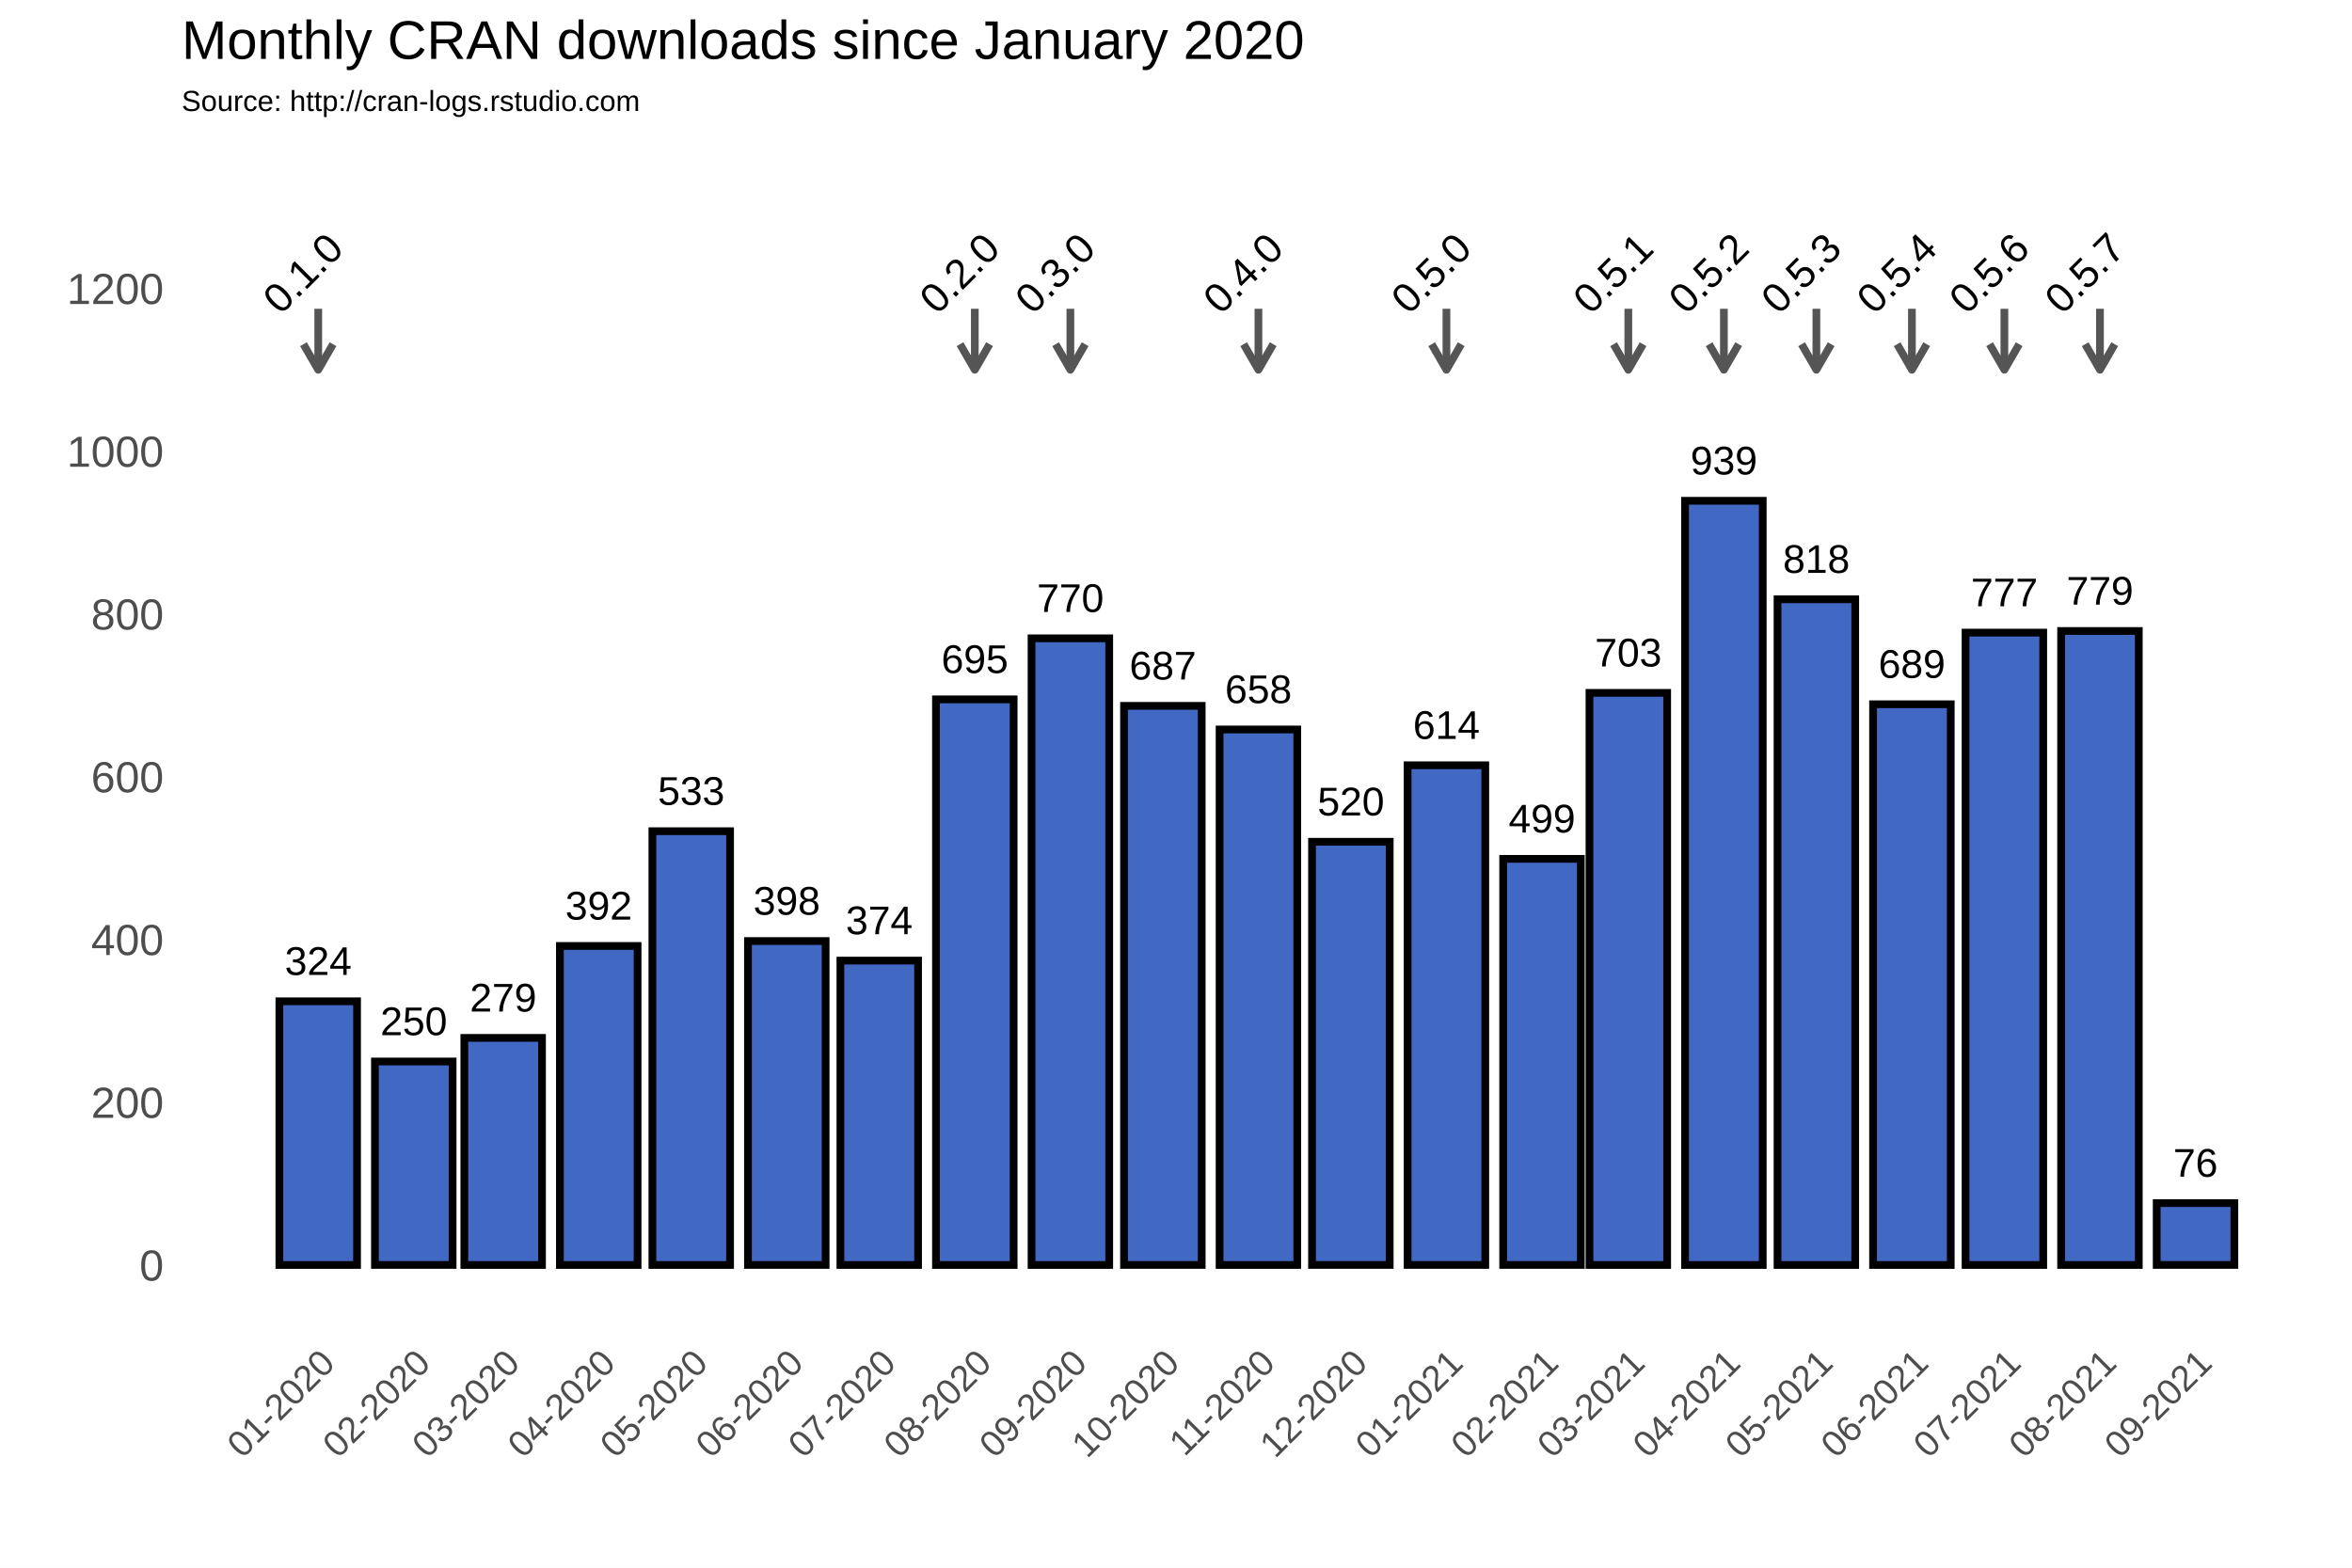
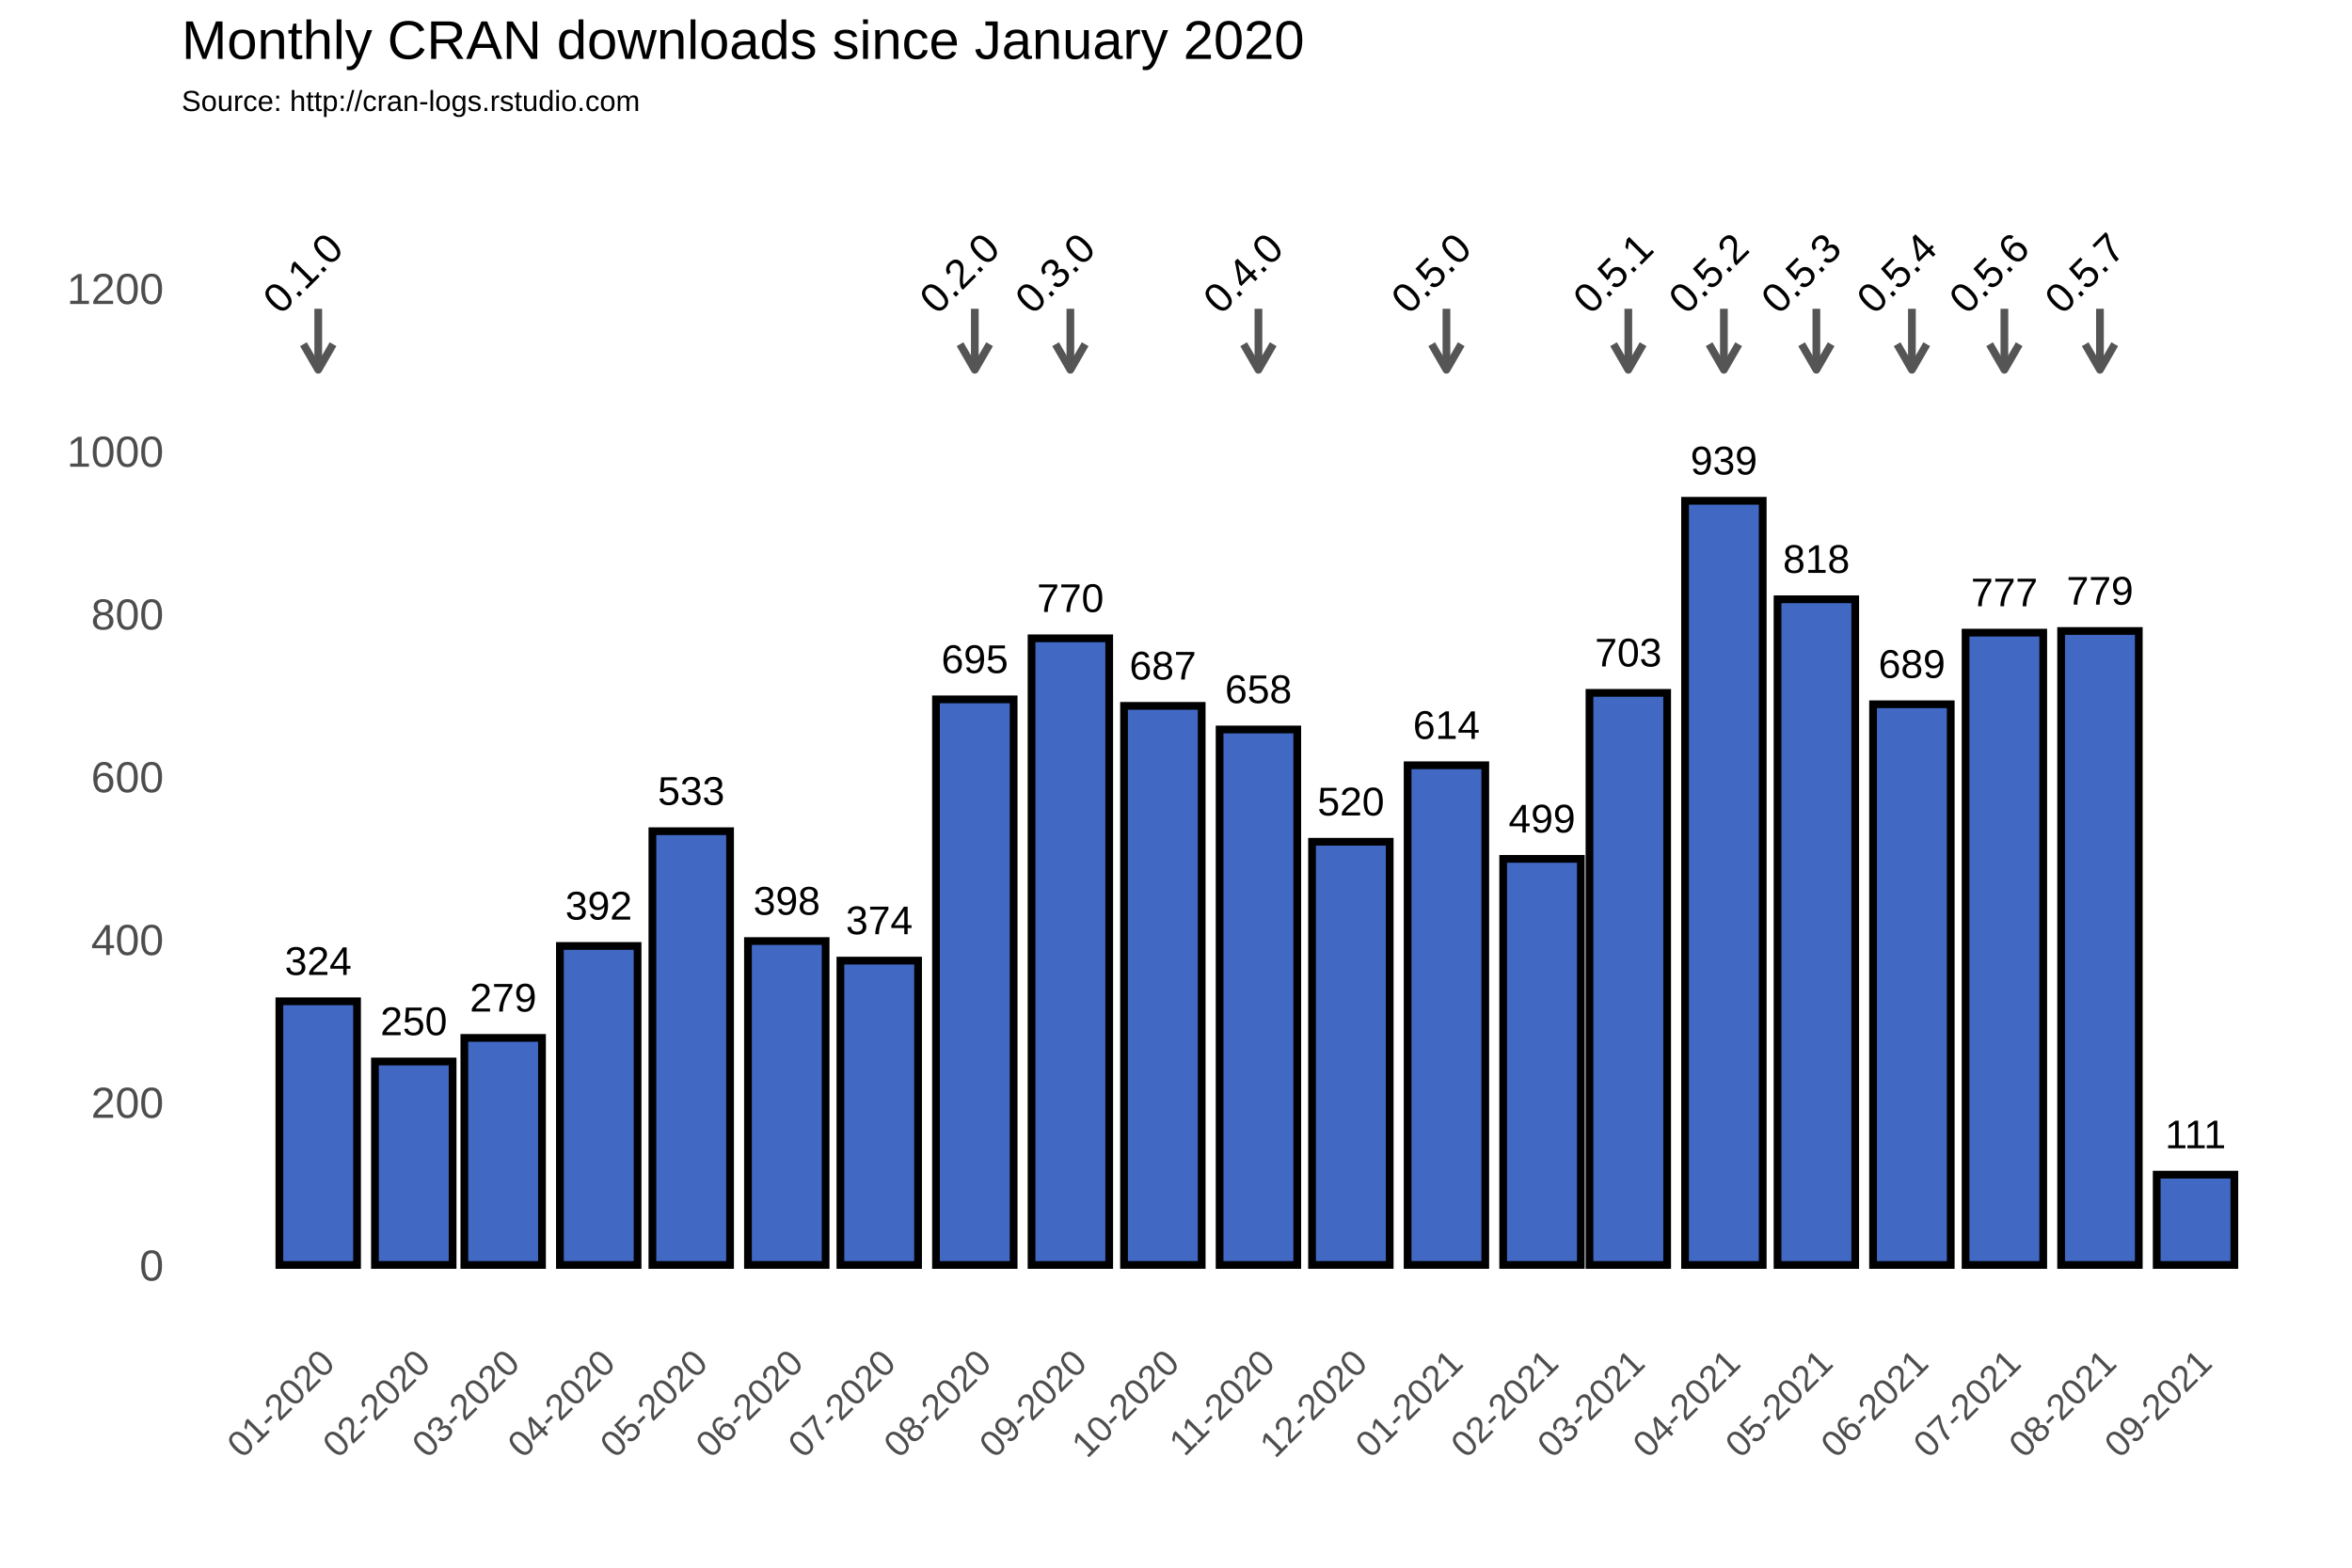
<svg xmlns="http://www.w3.org/2000/svg" class="svglite" width="648.00pt" height="432.00pt" viewBox="0 0 648.00 432.00">
  <defs>
    <style type="text/css">
    .svglite line, .svglite polyline, .svglite polygon, .svglite path, .svglite rect, .svglite circle {
      fill: none;
      stroke: #000000;
      stroke-linecap: round;
      stroke-linejoin: round;
      stroke-miterlimit: 10.00;
    }
  </style>
  </defs>
  <rect width="100%" height="100%" style="stroke: none; fill: #FFFFFF;" />
  <defs>
    <clipPath id="cpMC4wMHw2NDguMDB8MC4wMHw0MzIuMDA=">
      <rect x="0.00" y="0.00" width="648.00" height="432.00" />
    </clipPath>
  </defs>
  <g clip-path="url(#cpMC4wMHw2NDguMDB8MC4wMHw0MzIuMDA=)">
    <rect x="0.00" y="0.00" width="648.00" height="432.00" style="stroke-width: 1.07; stroke: #FFFFFF; fill: #FFFFFF;" />
  </g>
  <defs>
    <clipPath id="cpNTAuMDR8NjQyLjUyfDM3Ljc2fDM2My4zOA==">
      <rect x="50.04" y="37.76" width="592.48" height="325.62" />
    </clipPath>
  </defs>
  <g clip-path="url(#cpNTAuMDR8NjQyLjUyfDM3Ljc2fDM2My4zOA==)">
    <rect x="50.04" y="37.76" width="592.48" height="325.62" style="stroke-width: 1.07; stroke: none;" />
    <polyline points="50.04,326.15 642.52,326.15 " style="stroke-width: 0.53; stroke: #FFFFFF; stroke-linecap: butt;" />
    <polyline points="50.04,281.30 642.52,281.30 " style="stroke-width: 0.53; stroke: #FFFFFF; stroke-linecap: butt;" />
    <polyline points="50.04,236.45 642.52,236.45 " style="stroke-width: 0.53; stroke: #FFFFFF; stroke-linecap: butt;" />
    <polyline points="50.04,191.60 642.52,191.60 " style="stroke-width: 0.53; stroke: #FFFFFF; stroke-linecap: butt;" />
    <polyline points="50.04,146.75 642.52,146.75 " style="stroke-width: 0.53; stroke: #FFFFFF; stroke-linecap: butt;" />
    <polyline points="50.04,101.90 642.52,101.90 " style="stroke-width: 0.53; stroke: #FFFFFF; stroke-linecap: butt;" />
    <polyline points="50.04,57.04 642.52,57.04 " style="stroke-width: 0.53; stroke: #FFFFFF; stroke-linecap: butt;" />
    <polyline points="61.35,363.38 61.35,37.76 " style="stroke-width: 0.53; stroke: #FFFFFF; stroke-linecap: butt;" />
    <polyline points="74.51,363.38 74.51,37.76 " style="stroke-width: 0.53; stroke: #FFFFFF; stroke-linecap: butt;" />
    <polyline points="100.84,363.38 100.84,37.76 " style="stroke-width: 0.53; stroke: #FFFFFF; stroke-linecap: butt;" />
    <polyline points="126.32,363.38 126.32,37.76 " style="stroke-width: 0.53; stroke: #FFFFFF; stroke-linecap: butt;" />
    <polyline points="151.80,363.38 151.80,37.76 " style="stroke-width: 0.53; stroke: #FFFFFF; stroke-linecap: butt;" />
    <polyline points="177.70,363.38 177.70,37.76 " style="stroke-width: 0.53; stroke: #FFFFFF; stroke-linecap: butt;" />
    <polyline points="203.60,363.38 203.60,37.76 " style="stroke-width: 0.53; stroke: #FFFFFF; stroke-linecap: butt;" />
    <polyline points="229.51,363.38 229.51,37.76 " style="stroke-width: 0.53; stroke: #FFFFFF; stroke-linecap: butt;" />
    <polyline points="255.41,363.38 255.41,37.76 " style="stroke-width: 0.53; stroke: #FFFFFF; stroke-linecap: butt;" />
    <polyline points="281.74,363.38 281.74,37.76 " style="stroke-width: 0.53; stroke: #FFFFFF; stroke-linecap: butt;" />
    <polyline points="307.64,363.38 307.64,37.76 " style="stroke-width: 0.53; stroke: #FFFFFF; stroke-linecap: butt;" />
    <polyline points="333.54,363.38 333.54,37.76 " style="stroke-width: 0.53; stroke: #FFFFFF; stroke-linecap: butt;" />
    <polyline points="359.45,363.38 359.45,37.76 " style="stroke-width: 0.53; stroke: #FFFFFF; stroke-linecap: butt;" />
    <polyline points="385.35,363.38 385.35,37.76 " style="stroke-width: 0.53; stroke: #FFFFFF; stroke-linecap: butt;" />
    <polyline points="411.68,363.38 411.68,37.76 " style="stroke-width: 0.53; stroke: #FFFFFF; stroke-linecap: butt;" />
    <polyline points="436.73,363.38 436.73,37.76 " style="stroke-width: 0.53; stroke: #FFFFFF; stroke-linecap: butt;" />
    <polyline points="461.78,363.38 461.78,37.76 " style="stroke-width: 0.53; stroke: #FFFFFF; stroke-linecap: butt;" />
    <polyline points="487.69,363.38 487.69,37.76 " style="stroke-width: 0.53; stroke: #FFFFFF; stroke-linecap: butt;" />
    <polyline points="513.59,363.38 513.59,37.76 " style="stroke-width: 0.53; stroke: #FFFFFF; stroke-linecap: butt;" />
    <polyline points="539.49,363.38 539.49,37.76 " style="stroke-width: 0.53; stroke: #FFFFFF; stroke-linecap: butt;" />
    <polyline points="565.40,363.38 565.40,37.76 " style="stroke-width: 0.53; stroke: #FFFFFF; stroke-linecap: butt;" />
    <polyline points="591.72,363.38 591.72,37.76 " style="stroke-width: 0.53; stroke: #FFFFFF; stroke-linecap: butt;" />
    <polyline points="618.05,363.38 618.05,37.76 " style="stroke-width: 0.53; stroke: #FFFFFF; stroke-linecap: butt;" />
    <polyline points="631.22,363.38 631.22,37.76 " style="stroke-width: 0.53; stroke: #FFFFFF; stroke-linecap: butt;" />
    <polyline points="50.04,348.58 642.52,348.58 " style="stroke-width: 1.07; stroke: #FFFFFF; stroke-linecap: butt;" />
    <polyline points="50.04,303.73 642.52,303.73 " style="stroke-width: 1.07; stroke: #FFFFFF; stroke-linecap: butt;" />
    <polyline points="50.04,258.88 642.52,258.88 " style="stroke-width: 1.07; stroke: #FFFFFF; stroke-linecap: butt;" />
    <polyline points="50.04,214.02 642.52,214.02 " style="stroke-width: 1.07; stroke: #FFFFFF; stroke-linecap: butt;" />
    <polyline points="50.04,169.17 642.52,169.17 " style="stroke-width: 1.07; stroke: #FFFFFF; stroke-linecap: butt;" />
    <polyline points="50.04,124.32 642.52,124.32 " style="stroke-width: 1.07; stroke: #FFFFFF; stroke-linecap: butt;" />
    <polyline points="50.04,79.47 642.52,79.47 " style="stroke-width: 1.07; stroke: #FFFFFF; stroke-linecap: butt;" />
    <polyline points="87.68,363.38 87.68,37.76 " style="stroke-width: 1.07; stroke: #FFFFFF; stroke-linecap: butt;" />
    <polyline points="114.00,363.38 114.00,37.76 " style="stroke-width: 1.07; stroke: #FFFFFF; stroke-linecap: butt;" />
    <polyline points="138.63,363.38 138.63,37.76 " style="stroke-width: 1.07; stroke: #FFFFFF; stroke-linecap: butt;" />
    <polyline points="164.96,363.38 164.96,37.76 " style="stroke-width: 1.07; stroke: #FFFFFF; stroke-linecap: butt;" />
    <polyline points="190.44,363.38 190.44,37.76 " style="stroke-width: 1.07; stroke: #FFFFFF; stroke-linecap: butt;" />
    <polyline points="216.77,363.38 216.77,37.76 " style="stroke-width: 1.07; stroke: #FFFFFF; stroke-linecap: butt;" />
    <polyline points="242.24,363.38 242.24,37.76 " style="stroke-width: 1.07; stroke: #FFFFFF; stroke-linecap: butt;" />
    <polyline points="268.57,363.38 268.57,37.76 " style="stroke-width: 1.07; stroke: #FFFFFF; stroke-linecap: butt;" />
    <polyline points="294.90,363.38 294.90,37.76 " style="stroke-width: 1.07; stroke: #FFFFFF; stroke-linecap: butt;" />
    <polyline points="320.38,363.38 320.38,37.76 " style="stroke-width: 1.07; stroke: #FFFFFF; stroke-linecap: butt;" />
    <polyline points="346.71,363.38 346.71,37.76 " style="stroke-width: 1.07; stroke: #FFFFFF; stroke-linecap: butt;" />
    <polyline points="372.19,363.38 372.19,37.76 " style="stroke-width: 1.07; stroke: #FFFFFF; stroke-linecap: butt;" />
    <polyline points="398.51,363.38 398.51,37.76 " style="stroke-width: 1.07; stroke: #FFFFFF; stroke-linecap: butt;" />
    <polyline points="424.84,363.38 424.84,37.76 " style="stroke-width: 1.07; stroke: #FFFFFF; stroke-linecap: butt;" />
    <polyline points="448.62,363.38 448.62,37.76 " style="stroke-width: 1.07; stroke: #FFFFFF; stroke-linecap: butt;" />
    <polyline points="474.95,363.38 474.95,37.76 " style="stroke-width: 1.07; stroke: #FFFFFF; stroke-linecap: butt;" />
    <polyline points="500.43,363.38 500.43,37.76 " style="stroke-width: 1.07; stroke: #FFFFFF; stroke-linecap: butt;" />
    <polyline points="526.75,363.38 526.75,37.76 " style="stroke-width: 1.07; stroke: #FFFFFF; stroke-linecap: butt;" />
    <polyline points="552.23,363.38 552.23,37.76 " style="stroke-width: 1.07; stroke: #FFFFFF; stroke-linecap: butt;" />
    <polyline points="578.56,363.38 578.56,37.76 " style="stroke-width: 1.07; stroke: #FFFFFF; stroke-linecap: butt;" />
    <polyline points="604.89,363.38 604.89,37.76 " style="stroke-width: 1.07; stroke: #FFFFFF; stroke-linecap: butt;" />
    <rect x="76.97" y="275.92" width="21.40" height="72.66" style="stroke-width: 2.13; stroke-linecap: square; stroke-linejoin: miter; fill: #4168C3;" />
    <rect x="103.30" y="292.51" width="21.40" height="56.06" style="stroke-width: 2.13; stroke-linecap: square; stroke-linejoin: miter; fill: #4168C3;" />
    <rect x="127.93" y="286.01" width="21.40" height="62.57" style="stroke-width: 2.13; stroke-linecap: square; stroke-linejoin: miter; fill: #4168C3;" />
    <rect x="154.26" y="260.67" width="21.40" height="87.91" style="stroke-width: 2.13; stroke-linecap: square; stroke-linejoin: miter; fill: #4168C3;" />
    <rect x="179.74" y="229.05" width="21.40" height="119.53" style="stroke-width: 2.13; stroke-linecap: square; stroke-linejoin: miter; fill: #4168C3;" />
    <rect x="206.07" y="259.32" width="21.40" height="89.25" style="stroke-width: 2.13; stroke-linecap: square; stroke-linejoin: miter; fill: #4168C3;" />
    <rect x="231.54" y="264.71" width="21.40" height="83.87" style="stroke-width: 2.13; stroke-linecap: square; stroke-linejoin: miter; fill: #4168C3;" />
    <rect x="257.87" y="192.72" width="21.40" height="155.86" style="stroke-width: 2.13; stroke-linecap: square; stroke-linejoin: miter; fill: #4168C3;" />
    <rect x="284.20" y="175.90" width="21.40" height="172.68" style="stroke-width: 2.13; stroke-linecap: square; stroke-linejoin: miter; fill: #4168C3;" />
    <rect x="309.68" y="194.51" width="21.40" height="154.06" style="stroke-width: 2.13; stroke-linecap: square; stroke-linejoin: miter; fill: #4168C3;" />
    <rect x="336.01" y="201.02" width="21.40" height="147.56" style="stroke-width: 2.13; stroke-linecap: square; stroke-linejoin: miter; fill: #4168C3;" />
    <rect x="361.48" y="231.96" width="21.40" height="116.61" style="stroke-width: 2.13; stroke-linecap: square; stroke-linejoin: miter; fill: #4168C3;" />
    <rect x="387.81" y="210.88" width="21.40" height="137.69" style="stroke-width: 2.13; stroke-linecap: square; stroke-linejoin: miter; fill: #4168C3;" />
    <rect x="414.14" y="236.67" width="21.40" height="111.90" style="stroke-width: 2.13; stroke-linecap: square; stroke-linejoin: miter; fill: #4168C3;" />
    <rect x="437.92" y="190.93" width="21.40" height="157.65" style="stroke-width: 2.13; stroke-linecap: square; stroke-linejoin: miter; fill: #4168C3;" />
    <rect x="464.25" y="138.00" width="21.40" height="210.58" style="stroke-width: 2.13; stroke-linecap: square; stroke-linejoin: miter; fill: #4168C3;" />
    <rect x="489.73" y="165.14" width="21.40" height="183.44" style="stroke-width: 2.13; stroke-linecap: square; stroke-linejoin: miter; fill: #4168C3;" />
    <rect x="516.05" y="194.07" width="21.40" height="154.51" style="stroke-width: 2.13; stroke-linecap: square; stroke-linejoin: miter; fill: #4168C3;" />
    <rect x="541.53" y="174.33" width="21.40" height="174.25" style="stroke-width: 2.13; stroke-linecap: square; stroke-linejoin: miter; fill: #4168C3;" />
    <rect x="567.86" y="173.88" width="21.40" height="174.70" style="stroke-width: 2.13; stroke-linecap: square; stroke-linejoin: miter; fill: #4168C3;" />
-     <rect x="594.19" y="331.53" width="21.40" height="17.04" style="stroke-width: 2.13; stroke-linecap: square; stroke-linejoin: miter; fill: #4168C3;" />
+     <rect x="594.19" y="323.69" width="21.40" height="24.89" style="stroke-width: 2.13; stroke-linecap: square; stroke-linejoin: miter; fill: #4168C3;" />
    <text x="87.68" y="268.66" text-anchor="middle" style="font-size: 11.04px; font-family: Arial;" textLength="18.40px" lengthAdjust="spacingAndGlyphs">324</text>
    <text x="114.00" y="285.25" text-anchor="middle" style="font-size: 11.04px; font-family: Arial;" textLength="18.40px" lengthAdjust="spacingAndGlyphs">250</text>
    <text x="138.63" y="278.75" text-anchor="middle" style="font-size: 11.04px; font-family: Arial;" textLength="18.40px" lengthAdjust="spacingAndGlyphs">279</text>
    <text x="164.96" y="253.41" text-anchor="middle" style="font-size: 11.04px; font-family: Arial;" textLength="18.40px" lengthAdjust="spacingAndGlyphs">392</text>
    <text x="190.44" y="221.79" text-anchor="middle" style="font-size: 11.04px; font-family: Arial;" textLength="18.40px" lengthAdjust="spacingAndGlyphs">533</text>
    <text x="216.77" y="252.06" text-anchor="middle" style="font-size: 11.04px; font-family: Arial;" textLength="18.40px" lengthAdjust="spacingAndGlyphs">398</text>
    <text x="242.24" y="257.44" text-anchor="middle" style="font-size: 11.04px; font-family: Arial;" textLength="18.40px" lengthAdjust="spacingAndGlyphs">374</text>
    <text x="268.57" y="185.46" text-anchor="middle" style="font-size: 11.04px; font-family: Arial;" textLength="18.40px" lengthAdjust="spacingAndGlyphs">695</text>
    <text x="294.90" y="168.64" text-anchor="middle" style="font-size: 11.04px; font-family: Arial;" textLength="18.40px" lengthAdjust="spacingAndGlyphs">770</text>
    <text x="320.38" y="187.25" text-anchor="middle" style="font-size: 11.04px; font-family: Arial;" textLength="18.40px" lengthAdjust="spacingAndGlyphs">687</text>
    <text x="346.71" y="193.75" text-anchor="middle" style="font-size: 11.04px; font-family: Arial;" textLength="18.40px" lengthAdjust="spacingAndGlyphs">658</text>
    <text x="372.19" y="224.70" text-anchor="middle" style="font-size: 11.04px; font-family: Arial;" textLength="18.40px" lengthAdjust="spacingAndGlyphs">520</text>
    <text x="398.51" y="203.62" text-anchor="middle" style="font-size: 11.04px; font-family: Arial;" textLength="18.40px" lengthAdjust="spacingAndGlyphs">614</text>
    <text x="424.84" y="229.41" text-anchor="middle" style="font-size: 11.04px; font-family: Arial;" textLength="18.40px" lengthAdjust="spacingAndGlyphs">499</text>
    <text x="448.62" y="183.66" text-anchor="middle" style="font-size: 11.04px; font-family: Arial;" textLength="18.40px" lengthAdjust="spacingAndGlyphs">703</text>
    <text x="474.95" y="130.74" text-anchor="middle" style="font-size: 11.04px; font-family: Arial;" textLength="18.40px" lengthAdjust="spacingAndGlyphs">939</text>
    <text x="500.43" y="157.87" text-anchor="middle" style="font-size: 11.04px; font-family: Arial;" textLength="18.40px" lengthAdjust="spacingAndGlyphs">818</text>
    <text x="526.75" y="186.80" text-anchor="middle" style="font-size: 11.04px; font-family: Arial;" textLength="18.40px" lengthAdjust="spacingAndGlyphs">689</text>
    <text x="552.23" y="167.07" text-anchor="middle" style="font-size: 11.04px; font-family: Arial;" textLength="18.40px" lengthAdjust="spacingAndGlyphs">777</text>
    <text x="578.56" y="166.62" text-anchor="middle" style="font-size: 11.04px; font-family: Arial;" textLength="18.40px" lengthAdjust="spacingAndGlyphs">779</text>
-     <text x="604.89" y="324.27" text-anchor="middle" style="font-size: 11.04px; font-family: Arial;" textLength="12.27px" lengthAdjust="spacingAndGlyphs">76</text>
+     <text x="604.89" y="316.42" text-anchor="middle" style="font-size: 11.04px; font-family: Arial;" textLength="16.76px" lengthAdjust="spacingAndGlyphs">111</text>
    <line x1="87.68" y1="85.08" x2="87.68" y2="101.90" style="stroke-width: 2.13; stroke: #555555; stroke-linecap: butt;" />
    <polyline points="83.60,94.85 87.68,101.90 91.75,94.85 " style="stroke-width: 2.13; stroke: #555555; stroke-linecap: butt;" />
    <line x1="268.57" y1="85.08" x2="268.57" y2="101.90" style="stroke-width: 2.13; stroke: #555555; stroke-linecap: butt;" />
    <polyline points="264.50,94.85 268.57,101.90 272.64,94.85 " style="stroke-width: 2.13; stroke: #555555; stroke-linecap: butt;" />
    <line x1="294.90" y1="85.08" x2="294.90" y2="101.90" style="stroke-width: 2.13; stroke: #555555; stroke-linecap: butt;" />
    <polyline points="290.83,94.85 294.90,101.90 298.97,94.85 " style="stroke-width: 2.13; stroke: #555555; stroke-linecap: butt;" />
    <line x1="346.71" y1="85.08" x2="346.71" y2="101.90" style="stroke-width: 2.13; stroke: #555555; stroke-linecap: butt;" />
    <polyline points="342.64,94.85 346.71,101.90 350.78,94.85 " style="stroke-width: 2.13; stroke: #555555; stroke-linecap: butt;" />
    <line x1="398.51" y1="85.08" x2="398.51" y2="101.90" style="stroke-width: 2.13; stroke: #555555; stroke-linecap: butt;" />
    <polyline points="394.44,94.85 398.51,101.90 402.58,94.85 " style="stroke-width: 2.13; stroke: #555555; stroke-linecap: butt;" />
    <line x1="448.62" y1="85.08" x2="448.62" y2="101.90" style="stroke-width: 2.13; stroke: #555555; stroke-linecap: butt;" />
    <polyline points="444.55,94.85 448.62,101.90 452.69,94.85 " style="stroke-width: 2.13; stroke: #555555; stroke-linecap: butt;" />
    <line x1="474.95" y1="85.08" x2="474.95" y2="101.90" style="stroke-width: 2.13; stroke: #555555; stroke-linecap: butt;" />
    <polyline points="470.88,94.85 474.95,101.90 479.02,94.85 " style="stroke-width: 2.13; stroke: #555555; stroke-linecap: butt;" />
    <line x1="500.43" y1="85.08" x2="500.43" y2="101.90" style="stroke-width: 2.13; stroke: #555555; stroke-linecap: butt;" />
    <polyline points="496.36,94.85 500.43,101.90 504.50,94.85 " style="stroke-width: 2.13; stroke: #555555; stroke-linecap: butt;" />
    <line x1="526.75" y1="85.08" x2="526.75" y2="101.90" style="stroke-width: 2.13; stroke: #555555; stroke-linecap: butt;" />
    <polyline points="522.68,94.85 526.75,101.90 530.83,94.85 " style="stroke-width: 2.13; stroke: #555555; stroke-linecap: butt;" />
    <line x1="552.23" y1="85.08" x2="552.23" y2="101.90" style="stroke-width: 2.13; stroke: #555555; stroke-linecap: butt;" />
    <polyline points="548.16,94.85 552.23,101.90 556.30,94.85 " style="stroke-width: 2.13; stroke: #555555; stroke-linecap: butt;" />
    <line x1="578.56" y1="85.08" x2="578.56" y2="101.90" style="stroke-width: 2.13; stroke: #555555; stroke-linecap: butt;" />
    <polyline points="574.49,94.85 578.56,101.90 582.63,94.85 " style="stroke-width: 2.13; stroke: #555555; stroke-linecap: butt;" />
    <text transform="translate(86.24,78.03) rotate(-45)" text-anchor="middle" style="font-size: 11.38px; font-family: Arial;" textLength="25.31px" lengthAdjust="spacingAndGlyphs">0.1.0</text>
    <text transform="translate(267.13,78.03) rotate(-45)" text-anchor="middle" style="font-size: 11.38px; font-family: Arial;" textLength="25.31px" lengthAdjust="spacingAndGlyphs">0.2.0</text>
    <text transform="translate(293.46,78.03) rotate(-45)" text-anchor="middle" style="font-size: 11.38px; font-family: Arial;" textLength="25.31px" lengthAdjust="spacingAndGlyphs">0.3.0</text>
    <text transform="translate(345.27,78.03) rotate(-45)" text-anchor="middle" style="font-size: 11.38px; font-family: Arial;" textLength="25.31px" lengthAdjust="spacingAndGlyphs">0.4.0</text>
    <text transform="translate(397.07,78.03) rotate(-45)" text-anchor="middle" style="font-size: 11.38px; font-family: Arial;" textLength="25.31px" lengthAdjust="spacingAndGlyphs">0.5.0</text>
    <text transform="translate(447.18,78.03) rotate(-45)" text-anchor="middle" style="font-size: 11.38px; font-family: Arial;" textLength="25.31px" lengthAdjust="spacingAndGlyphs">0.5.1</text>
    <text transform="translate(473.51,78.03) rotate(-45)" text-anchor="middle" style="font-size: 11.38px; font-family: Arial;" textLength="25.31px" lengthAdjust="spacingAndGlyphs">0.5.2</text>
    <text transform="translate(498.99,78.03) rotate(-45)" text-anchor="middle" style="font-size: 11.38px; font-family: Arial;" textLength="25.31px" lengthAdjust="spacingAndGlyphs">0.5.3</text>
    <text transform="translate(525.32,78.03) rotate(-45)" text-anchor="middle" style="font-size: 11.38px; font-family: Arial;" textLength="25.31px" lengthAdjust="spacingAndGlyphs">0.5.4</text>
    <text transform="translate(550.79,78.03) rotate(-45)" text-anchor="middle" style="font-size: 11.38px; font-family: Arial;" textLength="25.31px" lengthAdjust="spacingAndGlyphs">0.5.6</text>
    <text transform="translate(577.12,78.03) rotate(-45)" text-anchor="middle" style="font-size: 11.38px; font-family: Arial;" textLength="25.31px" lengthAdjust="spacingAndGlyphs">0.5.7</text>
  </g>
  <g clip-path="url(#cpMC4wMHw2NDguMDB8MC4wMHw0MzIuMDA=)">
    <text x="45.11" y="352.88" text-anchor="end" style="font-size: 12.00px; fill: #4D4D4D; font-family: Arial;" textLength="6.67px" lengthAdjust="spacingAndGlyphs">0</text>
    <text x="45.11" y="308.03" text-anchor="end" style="font-size: 12.00px; fill: #4D4D4D; font-family: Arial;" textLength="20.02px" lengthAdjust="spacingAndGlyphs">200</text>
    <text x="45.11" y="263.17" text-anchor="end" style="font-size: 12.00px; fill: #4D4D4D; font-family: Arial;" textLength="20.02px" lengthAdjust="spacingAndGlyphs">400</text>
    <text x="45.11" y="218.32" text-anchor="end" style="font-size: 12.00px; fill: #4D4D4D; font-family: Arial;" textLength="20.02px" lengthAdjust="spacingAndGlyphs">600</text>
    <text x="45.11" y="173.47" text-anchor="end" style="font-size: 12.00px; fill: #4D4D4D; font-family: Arial;" textLength="20.02px" lengthAdjust="spacingAndGlyphs">800</text>
    <text x="45.11" y="128.62" text-anchor="end" style="font-size: 12.00px; fill: #4D4D4D; font-family: Arial;" textLength="26.70px" lengthAdjust="spacingAndGlyphs">1000</text>
    <text x="45.11" y="83.77" text-anchor="end" style="font-size: 12.00px; fill: #4D4D4D; font-family: Arial;" textLength="26.70px" lengthAdjust="spacingAndGlyphs">1200</text>
    <text transform="translate(92.74,376.17) rotate(-45)" text-anchor="end" style="font-size: 10.00px; fill: #4D4D4D; font-family: Arial;" textLength="36.73px" lengthAdjust="spacingAndGlyphs">01-2020</text>
    <text transform="translate(119.07,376.17) rotate(-45)" text-anchor="end" style="font-size: 10.00px; fill: #4D4D4D; font-family: Arial;" textLength="36.73px" lengthAdjust="spacingAndGlyphs">02-2020</text>
    <text transform="translate(143.70,376.17) rotate(-45)" text-anchor="end" style="font-size: 10.00px; fill: #4D4D4D; font-family: Arial;" textLength="36.73px" lengthAdjust="spacingAndGlyphs">03-2020</text>
    <text transform="translate(170.03,376.17) rotate(-45)" text-anchor="end" style="font-size: 10.00px; fill: #4D4D4D; font-family: Arial;" textLength="36.73px" lengthAdjust="spacingAndGlyphs">04-2020</text>
    <text transform="translate(195.50,376.17) rotate(-45)" text-anchor="end" style="font-size: 10.00px; fill: #4D4D4D; font-family: Arial;" textLength="36.73px" lengthAdjust="spacingAndGlyphs">05-2020</text>
    <text transform="translate(221.83,376.17) rotate(-45)" text-anchor="end" style="font-size: 10.00px; fill: #4D4D4D; font-family: Arial;" textLength="36.73px" lengthAdjust="spacingAndGlyphs">06-2020</text>
    <text transform="translate(247.31,376.17) rotate(-45)" text-anchor="end" style="font-size: 10.00px; fill: #4D4D4D; font-family: Arial;" textLength="36.73px" lengthAdjust="spacingAndGlyphs">07-2020</text>
    <text transform="translate(273.64,376.17) rotate(-45)" text-anchor="end" style="font-size: 10.00px; fill: #4D4D4D; font-family: Arial;" textLength="36.73px" lengthAdjust="spacingAndGlyphs">08-2020</text>
    <text transform="translate(299.97,376.17) rotate(-45)" text-anchor="end" style="font-size: 10.00px; fill: #4D4D4D; font-family: Arial;" textLength="36.73px" lengthAdjust="spacingAndGlyphs">09-2020</text>
    <text transform="translate(325.44,376.17) rotate(-45)" text-anchor="end" style="font-size: 10.00px; fill: #4D4D4D; font-family: Arial;" textLength="36.73px" lengthAdjust="spacingAndGlyphs">10-2020</text>
    <text transform="translate(351.77,376.17) rotate(-45)" text-anchor="end" style="font-size: 10.00px; fill: #4D4D4D; font-family: Arial;" textLength="35.99px" lengthAdjust="spacingAndGlyphs">11-2020</text>
    <text transform="translate(377.25,376.17) rotate(-45)" text-anchor="end" style="font-size: 10.00px; fill: #4D4D4D; font-family: Arial;" textLength="36.73px" lengthAdjust="spacingAndGlyphs">12-2020</text>
    <text transform="translate(403.58,376.17) rotate(-45)" text-anchor="end" style="font-size: 10.00px; fill: #4D4D4D; font-family: Arial;" textLength="36.73px" lengthAdjust="spacingAndGlyphs">01-2021</text>
    <text transform="translate(429.91,376.17) rotate(-45)" text-anchor="end" style="font-size: 10.00px; fill: #4D4D4D; font-family: Arial;" textLength="36.73px" lengthAdjust="spacingAndGlyphs">02-2021</text>
    <text transform="translate(453.69,376.17) rotate(-45)" text-anchor="end" style="font-size: 10.00px; fill: #4D4D4D; font-family: Arial;" textLength="36.73px" lengthAdjust="spacingAndGlyphs">03-2021</text>
    <text transform="translate(480.01,376.17) rotate(-45)" text-anchor="end" style="font-size: 10.00px; fill: #4D4D4D; font-family: Arial;" textLength="36.73px" lengthAdjust="spacingAndGlyphs">04-2021</text>
    <text transform="translate(505.49,376.17) rotate(-45)" text-anchor="end" style="font-size: 10.00px; fill: #4D4D4D; font-family: Arial;" textLength="36.73px" lengthAdjust="spacingAndGlyphs">05-2021</text>
    <text transform="translate(531.82,376.17) rotate(-45)" text-anchor="end" style="font-size: 10.00px; fill: #4D4D4D; font-family: Arial;" textLength="36.73px" lengthAdjust="spacingAndGlyphs">06-2021</text>
    <text transform="translate(557.30,376.17) rotate(-45)" text-anchor="end" style="font-size: 10.00px; fill: #4D4D4D; font-family: Arial;" textLength="36.73px" lengthAdjust="spacingAndGlyphs">07-2021</text>
    <text transform="translate(583.63,376.17) rotate(-45)" text-anchor="end" style="font-size: 10.00px; fill: #4D4D4D; font-family: Arial;" textLength="36.73px" lengthAdjust="spacingAndGlyphs">08-2021</text>
    <text transform="translate(609.95,376.17) rotate(-45)" text-anchor="end" style="font-size: 10.00px; fill: #4D4D4D; font-family: Arial;" textLength="36.73px" lengthAdjust="spacingAndGlyphs">09-2021</text>
    <text x="50.04" y="30.59" style="font-size: 8.00px; font-family: Arial;" textLength="126.32px" lengthAdjust="spacingAndGlyphs">Source: http://cran-logs.rstudio.com</text>
    <text x="50.04" y="16.22" style="font-size: 15.00px; font-family: Arial;" textLength="309.25px" lengthAdjust="spacingAndGlyphs">Monthly CRAN downloads since January 2020</text>
  </g>
</svg>
